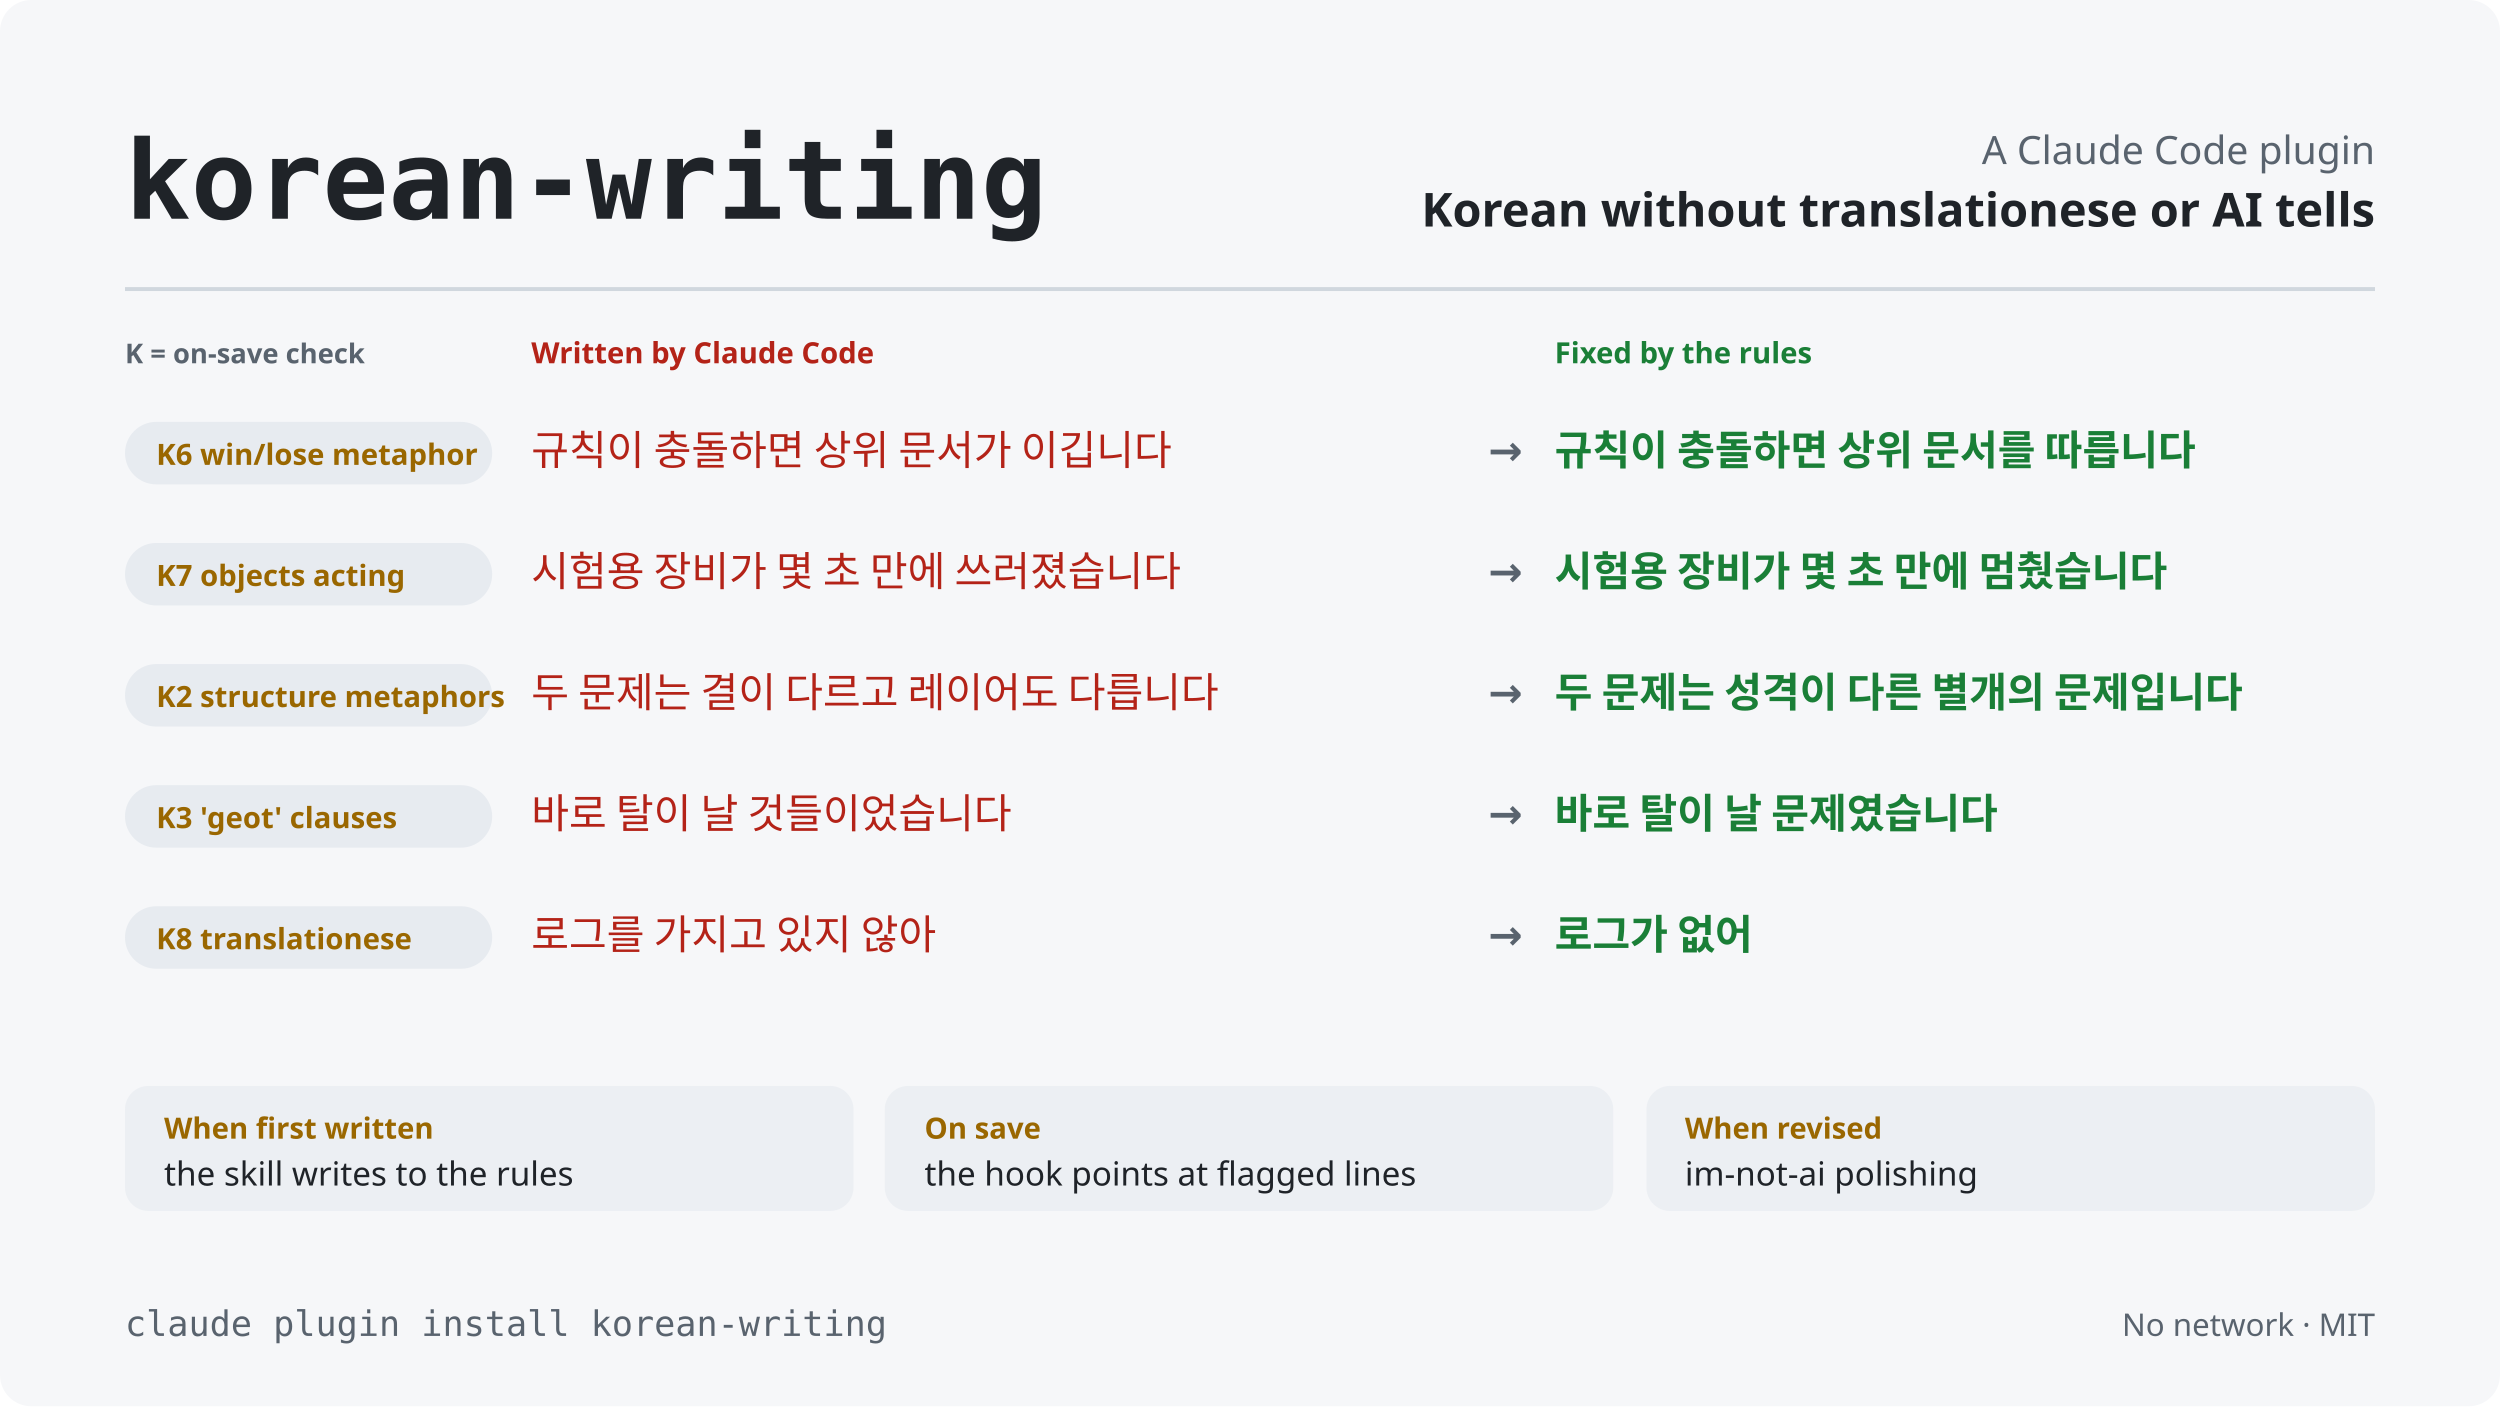
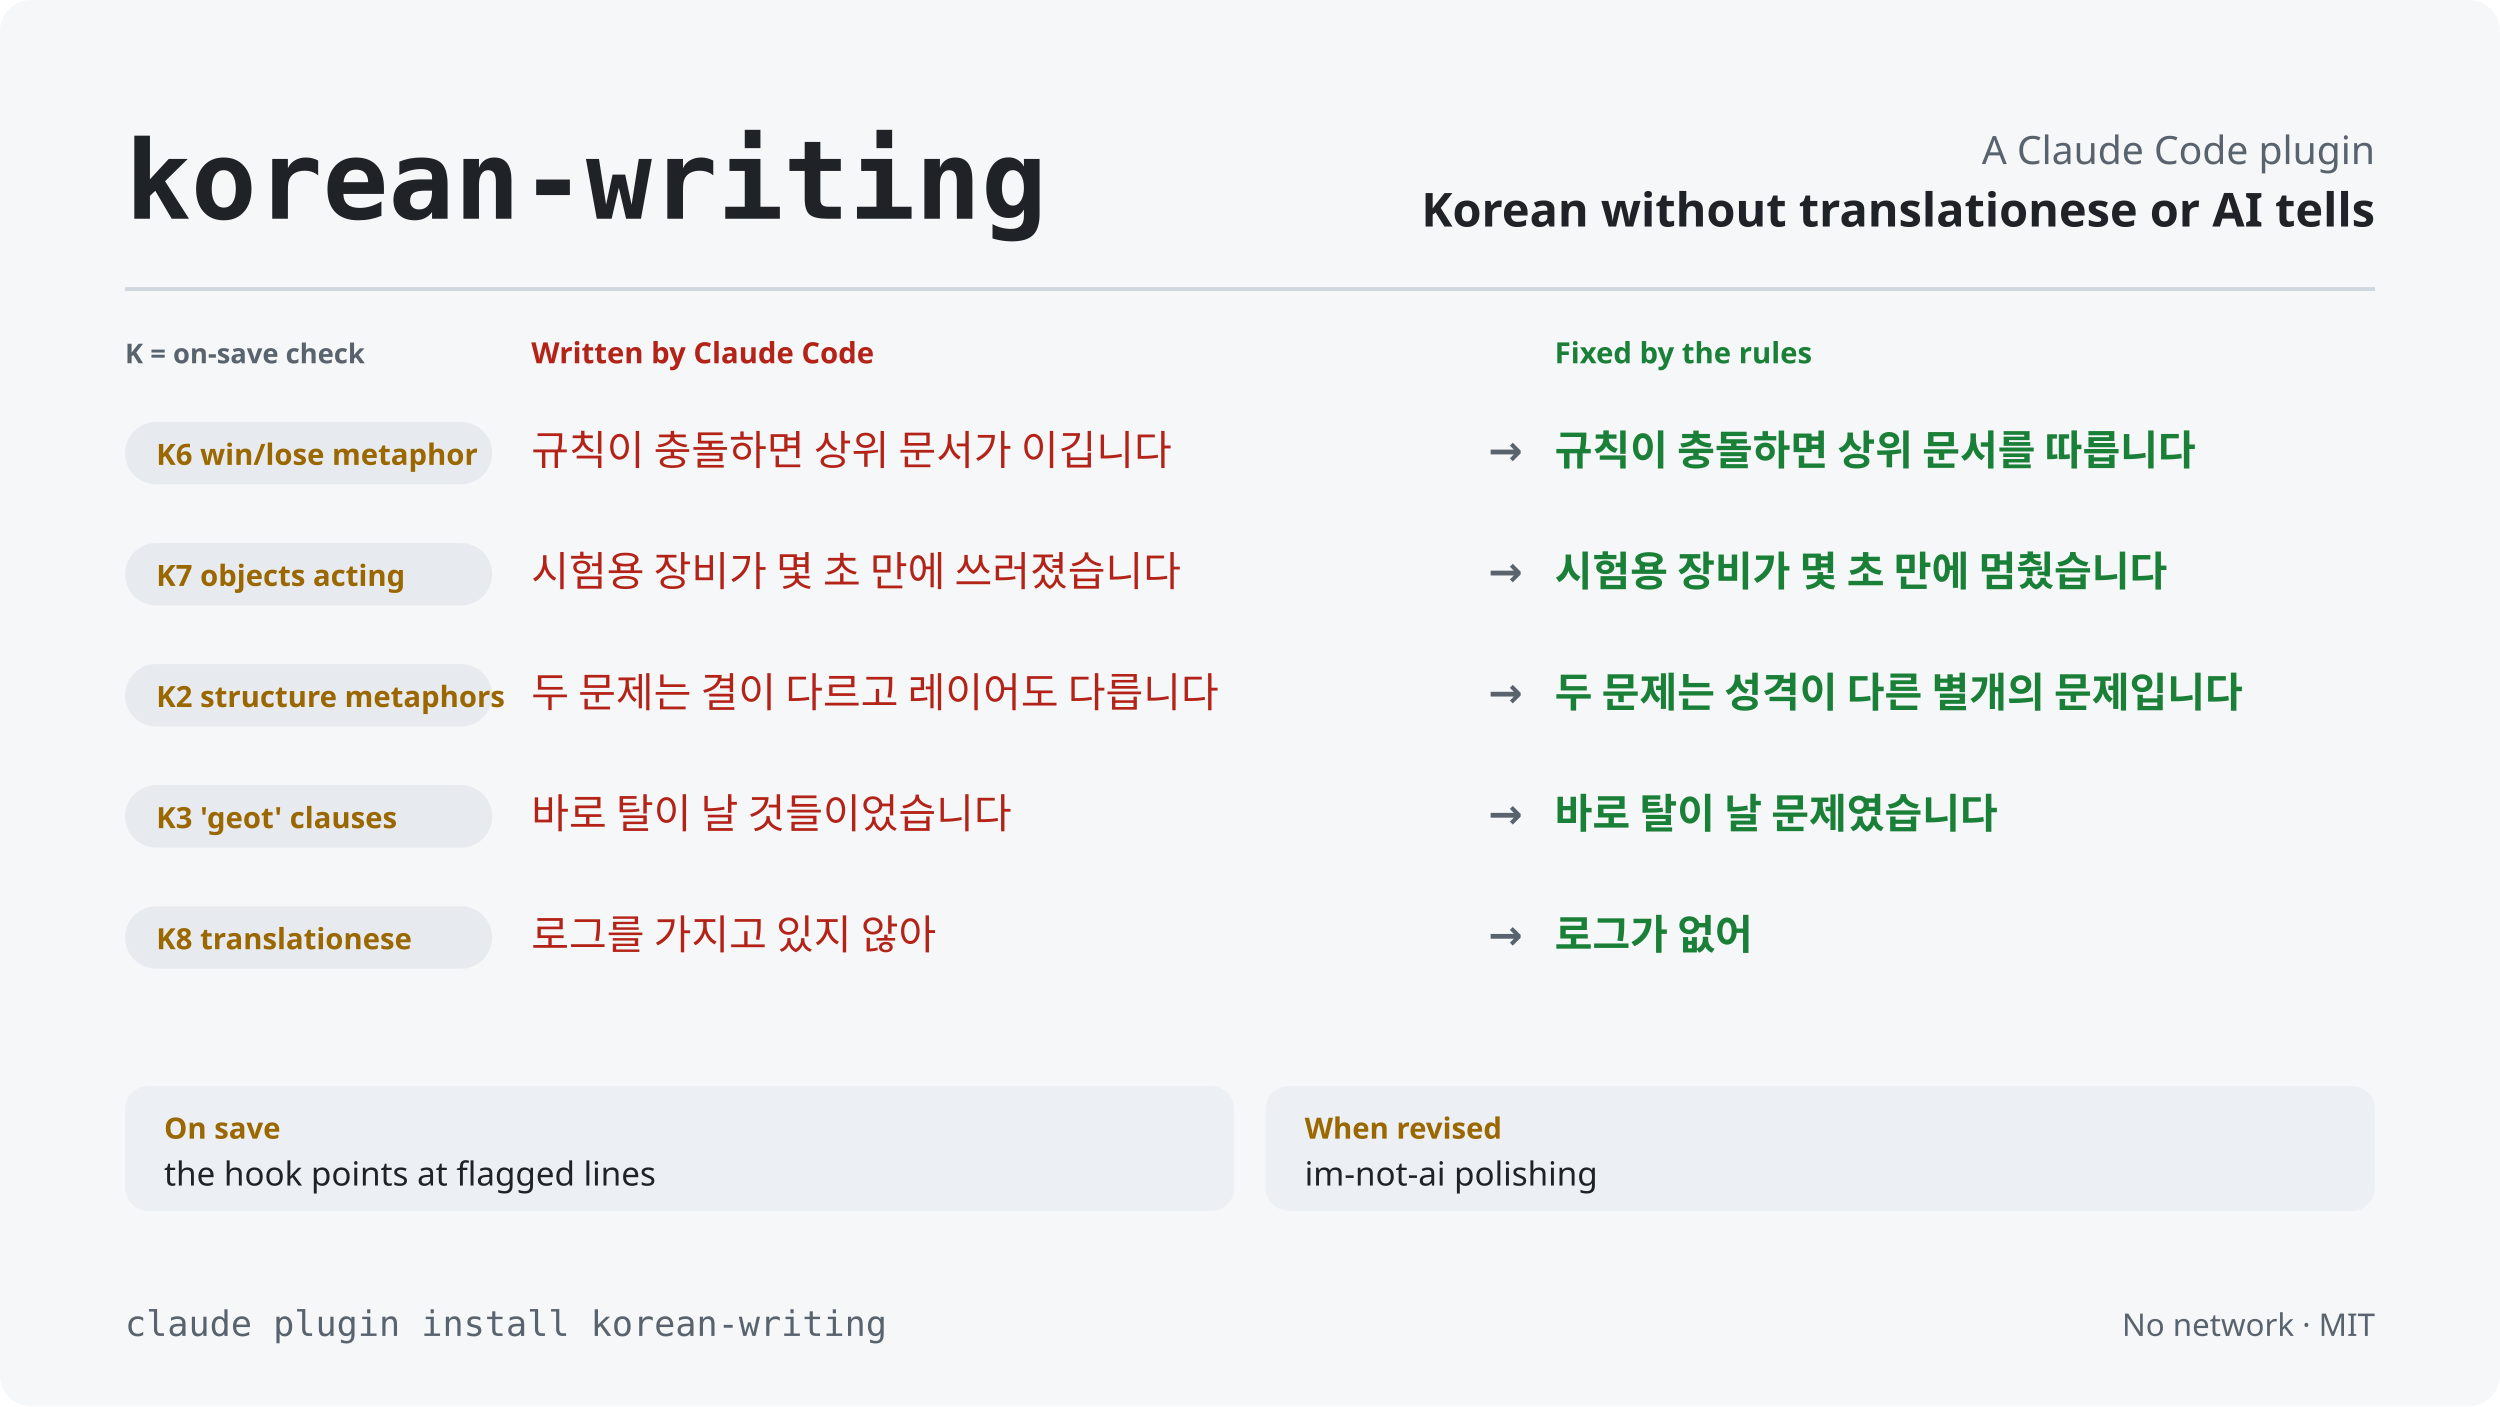
<svg xmlns="http://www.w3.org/2000/svg" width="1280" height="720" viewBox="0 0 1280 720">
  <rect width="1280" height="720" rx="16" fill="#f6f7f9" />
  <text x="64" y="112" font-family="'SF Mono', Menlo, Consolas, monospace" font-size="56" font-weight="700" fill="#1f2328" text-anchor="start">korean-writing</text>
  <text x="1216" y="84" font-family="'Apple SD Gothic Neo', 'Noto Sans KR', 'Malgun Gothic', sans-serif" font-size="20" font-weight="400" fill="#59636e" text-anchor="end">A Claude Code plugin</text>
  <text x="1216" y="116" font-family="'Apple SD Gothic Neo', 'Noto Sans KR', 'Malgun Gothic', sans-serif" font-size="24" font-weight="700" fill="#1f2328" text-anchor="end">Korean without translationese or AI tells</text>
  <line x1="64" y1="148" x2="1216" y2="148" stroke="#d0d7de" stroke-width="2" />
  <text x="64" y="186" font-family="'Apple SD Gothic Neo', 'Noto Sans KR', 'Malgun Gothic', sans-serif" font-size="14" font-weight="700" fill="#59636e" text-anchor="start">K = on-save check</text>
  <text x="272" y="186" font-family="'Apple SD Gothic Neo', 'Noto Sans KR', 'Malgun Gothic', sans-serif" font-size="15" font-weight="700" fill="#b42318" text-anchor="start">Written by Claude Code</text>
  <text x="796" y="186" font-family="'Apple SD Gothic Neo', 'Noto Sans KR', 'Malgun Gothic', sans-serif" font-size="15" font-weight="700" fill="#1a7f37" text-anchor="start">Fixed by the rules</text>
  <rect x="64" y="216" width="188" height="32" rx="16" fill="#e7ebf0" />
  <text x="80" y="238" font-family="'Apple SD Gothic Neo', 'Noto Sans KR', 'Malgun Gothic', sans-serif" font-size="15" font-weight="700" fill="#9a6700" text-anchor="start">K6 win/lose metaphor</text>
  <text x="272" y="238" font-family="'Apple SD Gothic Neo', 'Noto Sans KR', 'Malgun Gothic', sans-serif" font-size="21" font-weight="400" fill="#b42318" text-anchor="start">규칙이 충돌하면 상위 문서가 이깁니다</text>
  <text x="762" y="238" font-family="'Apple SD Gothic Neo', 'Noto Sans KR', 'Malgun Gothic', sans-serif" font-size="21" font-weight="700" fill="#59636e" text-anchor="start">→</text>
  <text x="796" y="238" font-family="'Apple SD Gothic Neo', 'Noto Sans KR', 'Malgun Gothic', sans-serif" font-size="21" font-weight="700" fill="#1a7f37" text-anchor="start">규칙이 충돌하면 상위 문서를 따릅니다</text>
  <rect x="64" y="278" width="188" height="32" rx="16" fill="#e7ebf0" />
  <text x="80" y="300" font-family="'Apple SD Gothic Neo', 'Noto Sans KR', 'Malgun Gothic', sans-serif" font-size="15" font-weight="700" fill="#9a6700" text-anchor="start">K7 objects acting</text>
  <text x="272" y="300" font-family="'Apple SD Gothic Neo', 'Noto Sans KR', 'Malgun Gothic', sans-serif" font-size="21" font-weight="400" fill="#b42318" text-anchor="start">시험용 장비가 몇 초 만에 쓰러졌습니다</text>
  <text x="762" y="300" font-family="'Apple SD Gothic Neo', 'Noto Sans KR', 'Malgun Gothic', sans-serif" font-size="21" font-weight="700" fill="#59636e" text-anchor="start">→</text>
  <text x="796" y="300" font-family="'Apple SD Gothic Neo', 'Noto Sans KR', 'Malgun Gothic', sans-serif" font-size="21" font-weight="700" fill="#1a7f37" text-anchor="start">시험용 장비가 몇 초 만에 멈췄습니다</text>
  <rect x="64" y="340" width="188" height="32" rx="16" fill="#e7ebf0" />
  <text x="80" y="362" font-family="'Apple SD Gothic Neo', 'Noto Sans KR', 'Malgun Gothic', sans-serif" font-size="15" font-weight="700" fill="#9a6700" text-anchor="start">K2 structure metaphors</text>
  <text x="272" y="362" font-family="'Apple SD Gothic Neo', 'Noto Sans KR', 'Malgun Gothic', sans-serif" font-size="21" font-weight="400" fill="#b42318" text-anchor="start">두 문제는 결이 다르고 레이어도 다릅니다</text>
  <text x="762" y="362" font-family="'Apple SD Gothic Neo', 'Noto Sans KR', 'Malgun Gothic', sans-serif" font-size="21" font-weight="700" fill="#59636e" text-anchor="start">→</text>
  <text x="796" y="362" font-family="'Apple SD Gothic Neo', 'Noto Sans KR', 'Malgun Gothic', sans-serif" font-size="21" font-weight="700" fill="#1a7f37" text-anchor="start">두 문제는 성격이 다른 별개의 문제입니다</text>
  <rect x="64" y="402" width="188" height="32" rx="16" fill="#e7ebf0" />
  <text x="80" y="424" font-family="'Apple SD Gothic Neo', 'Noto Sans KR', 'Malgun Gothic', sans-serif" font-size="15" font-weight="700" fill="#9a6700" text-anchor="start">K3 'geot' clauses</text>
  <text x="272" y="424" font-family="'Apple SD Gothic Neo', 'Noto Sans KR', 'Malgun Gothic', sans-serif" font-size="21" font-weight="400" fill="#b42318" text-anchor="start">바로 탈이 날 것들이었습니다</text>
  <text x="762" y="424" font-family="'Apple SD Gothic Neo', 'Noto Sans KR', 'Malgun Gothic', sans-serif" font-size="21" font-weight="700" fill="#59636e" text-anchor="start">→</text>
  <text x="796" y="424" font-family="'Apple SD Gothic Neo', 'Noto Sans KR', 'Malgun Gothic', sans-serif" font-size="21" font-weight="700" fill="#1a7f37" text-anchor="start">바로 탈이 날 문제였습니다</text>
  <rect x="64" y="464" width="188" height="32" rx="16" fill="#e7ebf0" />
  <text x="80" y="486" font-family="'Apple SD Gothic Neo', 'Noto Sans KR', 'Malgun Gothic', sans-serif" font-size="15" font-weight="700" fill="#9a6700" text-anchor="start">K8 translationese</text>
  <text x="272" y="486" font-family="'Apple SD Gothic Neo', 'Noto Sans KR', 'Malgun Gothic', sans-serif" font-size="21" font-weight="400" fill="#b42318" text-anchor="start">로그를 가지고 있지 않아</text>
  <text x="762" y="486" font-family="'Apple SD Gothic Neo', 'Noto Sans KR', 'Malgun Gothic', sans-serif" font-size="21" font-weight="700" fill="#59636e" text-anchor="start">→</text>
  <text x="796" y="486" font-family="'Apple SD Gothic Neo', 'Noto Sans KR', 'Malgun Gothic', sans-serif" font-size="21" font-weight="700" fill="#1a7f37" text-anchor="start">로그가 없어</text>
-   <rect x="64" y="556" width="373" height="64" rx="12" fill="#eceff3" />
-   <text x="84.0" y="583" font-family="'Apple SD Gothic Neo', 'Noto Sans KR', 'Malgun Gothic', sans-serif" font-size="15" font-weight="700" fill="#9a6700" text-anchor="start">When first written</text>
-   <text x="84.0" y="607" font-family="'Apple SD Gothic Neo', 'Noto Sans KR', 'Malgun Gothic', sans-serif" font-size="17" font-weight="400" fill="#1f2328" text-anchor="start">the skill writes to the rules</text>
-   <rect x="453" y="556" width="373" height="64" rx="12" fill="#eceff3" />
-   <text x="473.333" y="583" font-family="'Apple SD Gothic Neo', 'Noto Sans KR', 'Malgun Gothic', sans-serif" font-size="15" font-weight="700" fill="#9a6700" text-anchor="start">On save</text>
-   <text x="473.333" y="607" font-family="'Apple SD Gothic Neo', 'Noto Sans KR', 'Malgun Gothic', sans-serif" font-size="17" font-weight="400" fill="#1f2328" text-anchor="start">the hook points at flagged lines</text>
-   <rect x="843" y="556" width="373" height="64" rx="12" fill="#eceff3" />
-   <text x="862.667" y="583" font-family="'Apple SD Gothic Neo', 'Noto Sans KR', 'Malgun Gothic', sans-serif" font-size="15" font-weight="700" fill="#9a6700" text-anchor="start">When revised</text>
-   <text x="862.667" y="607" font-family="'Apple SD Gothic Neo', 'Noto Sans KR', 'Malgun Gothic', sans-serif" font-size="17" font-weight="400" fill="#1f2328" text-anchor="start">im-not-ai polishing</text>
+   <rect x="64" y="556" width="568" height="64" rx="12" fill="#eceff3" />
+   <text x="84.0" y="583" font-family="'Apple SD Gothic Neo', 'Noto Sans KR', 'Malgun Gothic', sans-serif" font-size="15" font-weight="700" fill="#9a6700" text-anchor="start">On save</text>
+   <text x="84.0" y="607" font-family="'Apple SD Gothic Neo', 'Noto Sans KR', 'Malgun Gothic', sans-serif" font-size="17" font-weight="400" fill="#1f2328" text-anchor="start">the hook points at flagged lines</text>
+   <rect x="648" y="556" width="568" height="64" rx="12" fill="#eceff3" />
+   <text x="668.0" y="583" font-family="'Apple SD Gothic Neo', 'Noto Sans KR', 'Malgun Gothic', sans-serif" font-size="15" font-weight="700" fill="#9a6700" text-anchor="start">When revised</text>
+   <text x="668.0" y="607" font-family="'Apple SD Gothic Neo', 'Noto Sans KR', 'Malgun Gothic', sans-serif" font-size="17" font-weight="400" fill="#1f2328" text-anchor="start">im-not-ai polishing</text>
  <text x="64" y="684" font-family="'SF Mono', Menlo, Consolas, monospace" font-size="18" font-weight="400" fill="#59636e" text-anchor="start">claude plugin install korean-writing</text>
  <text x="1216" y="684" font-family="'Apple SD Gothic Neo', 'Noto Sans KR', 'Malgun Gothic', sans-serif" font-size="16" font-weight="400" fill="#59636e" text-anchor="end">No network · MIT</text>
</svg>
